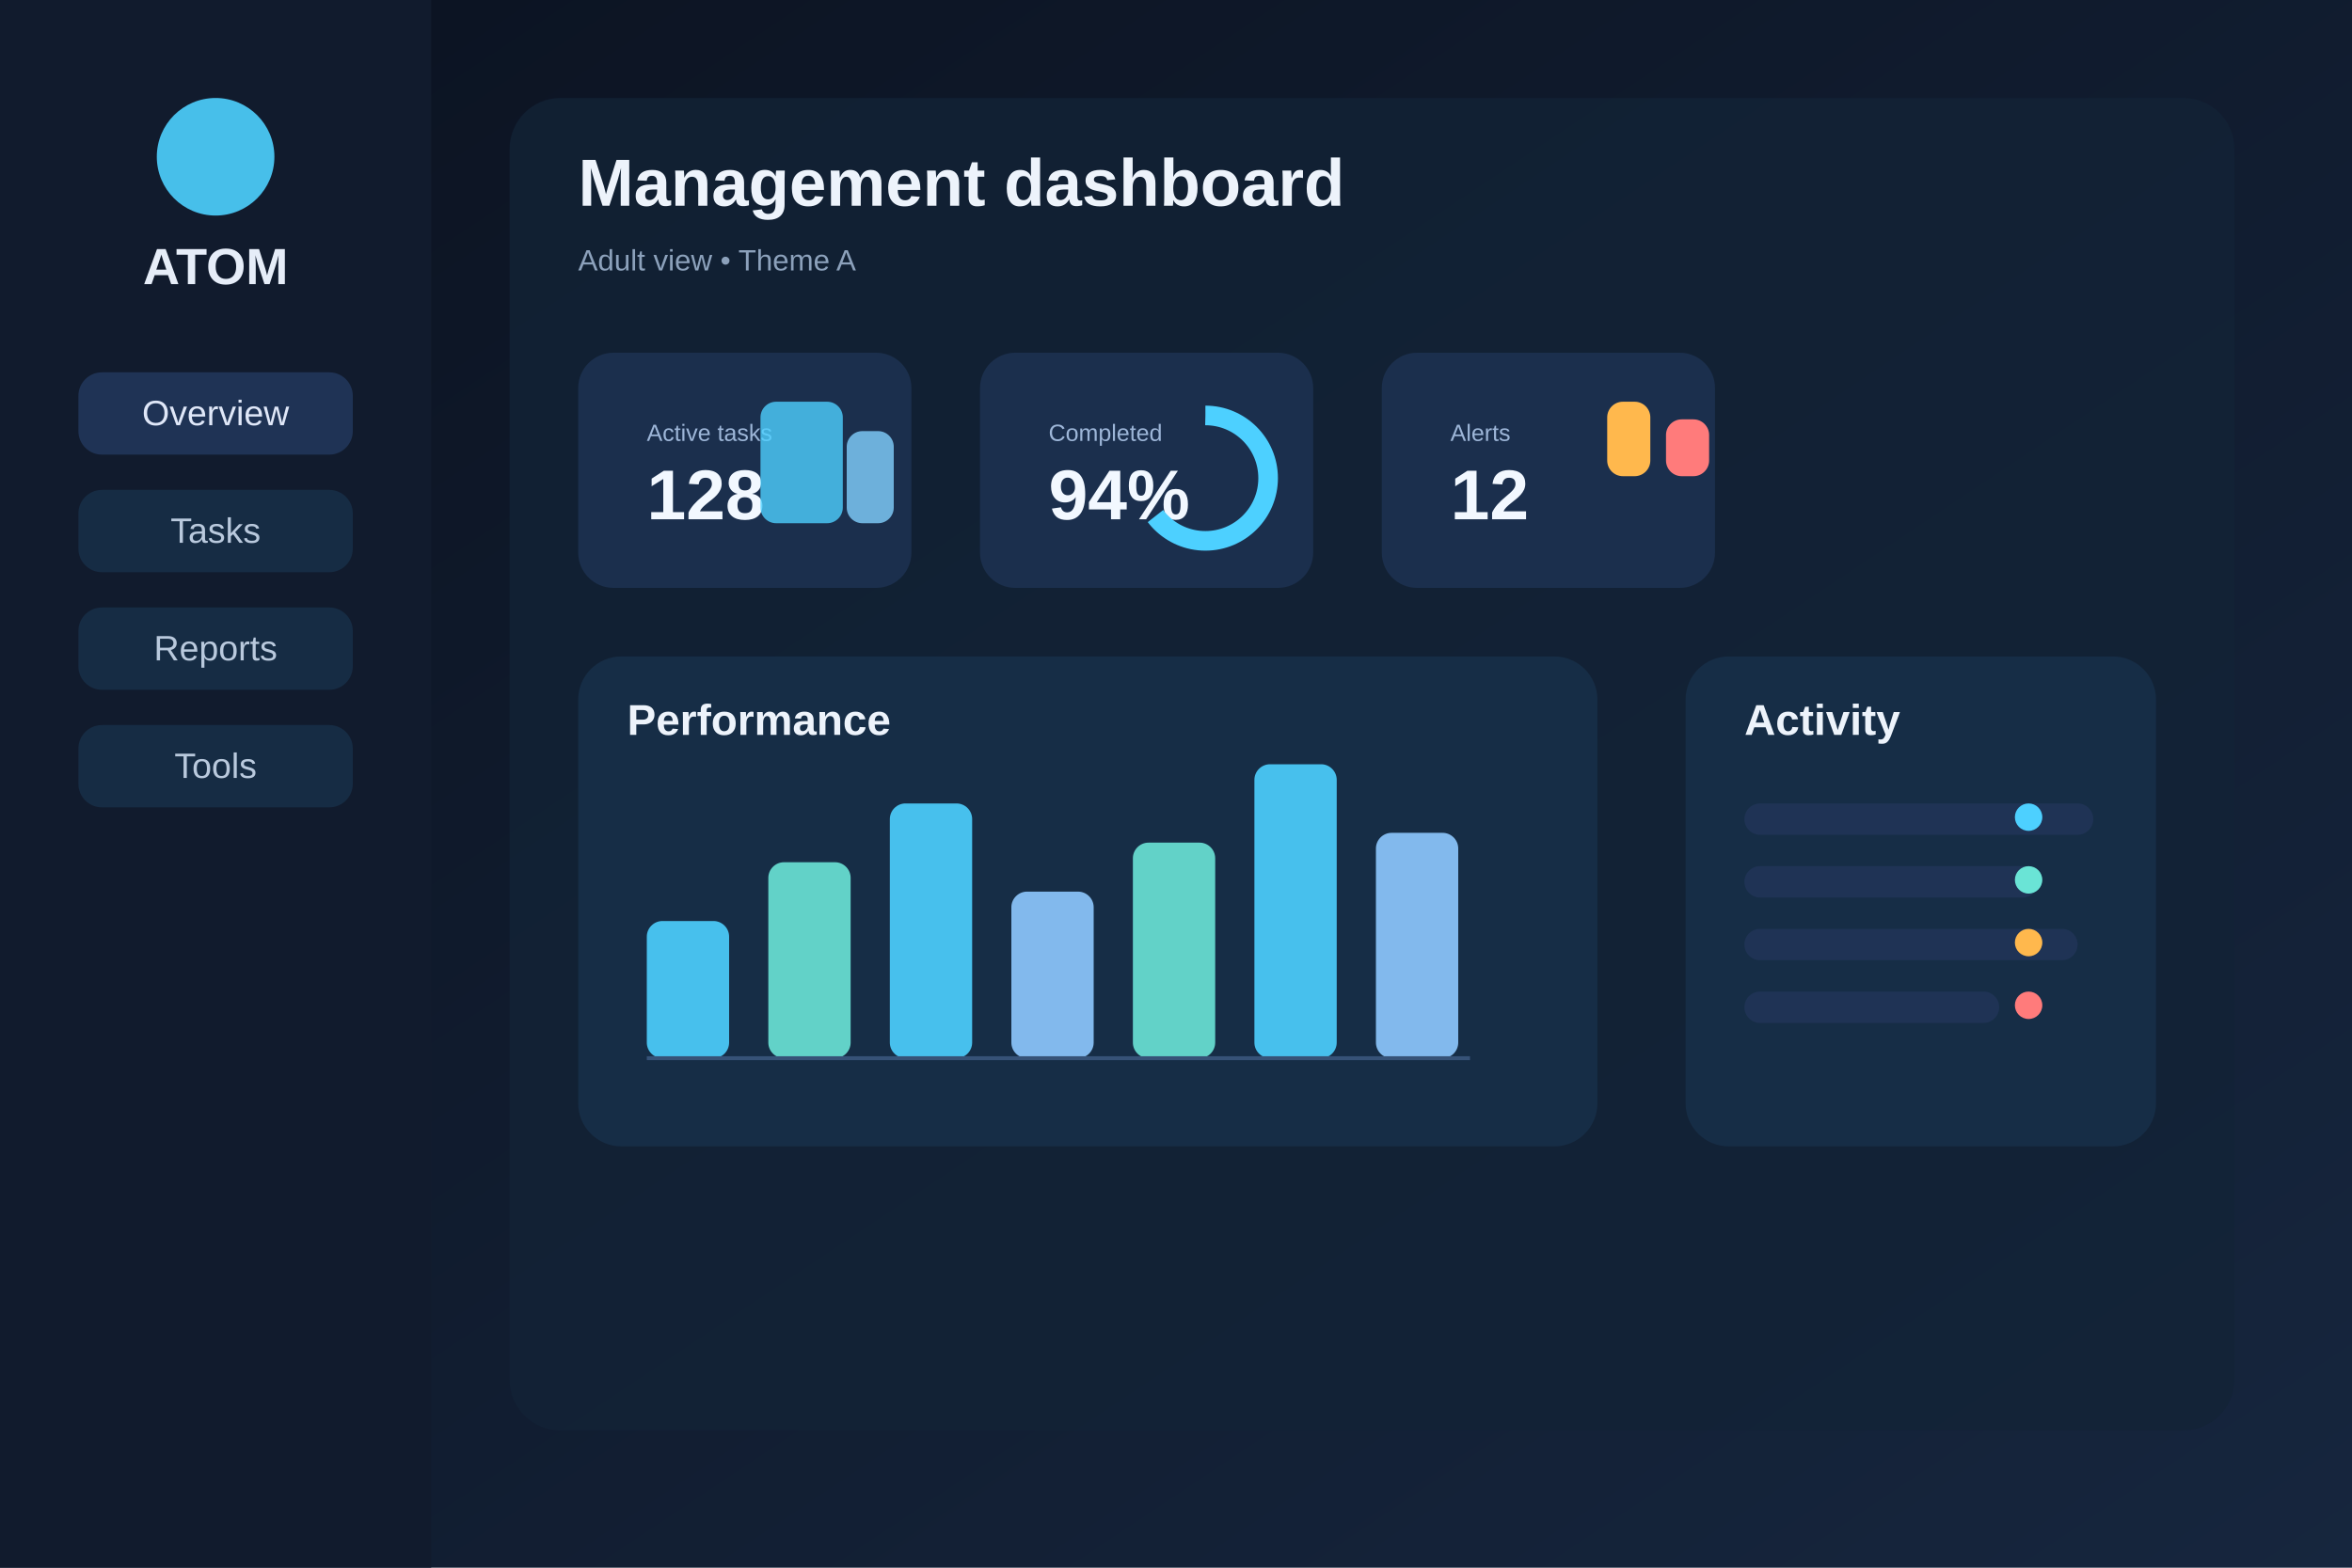
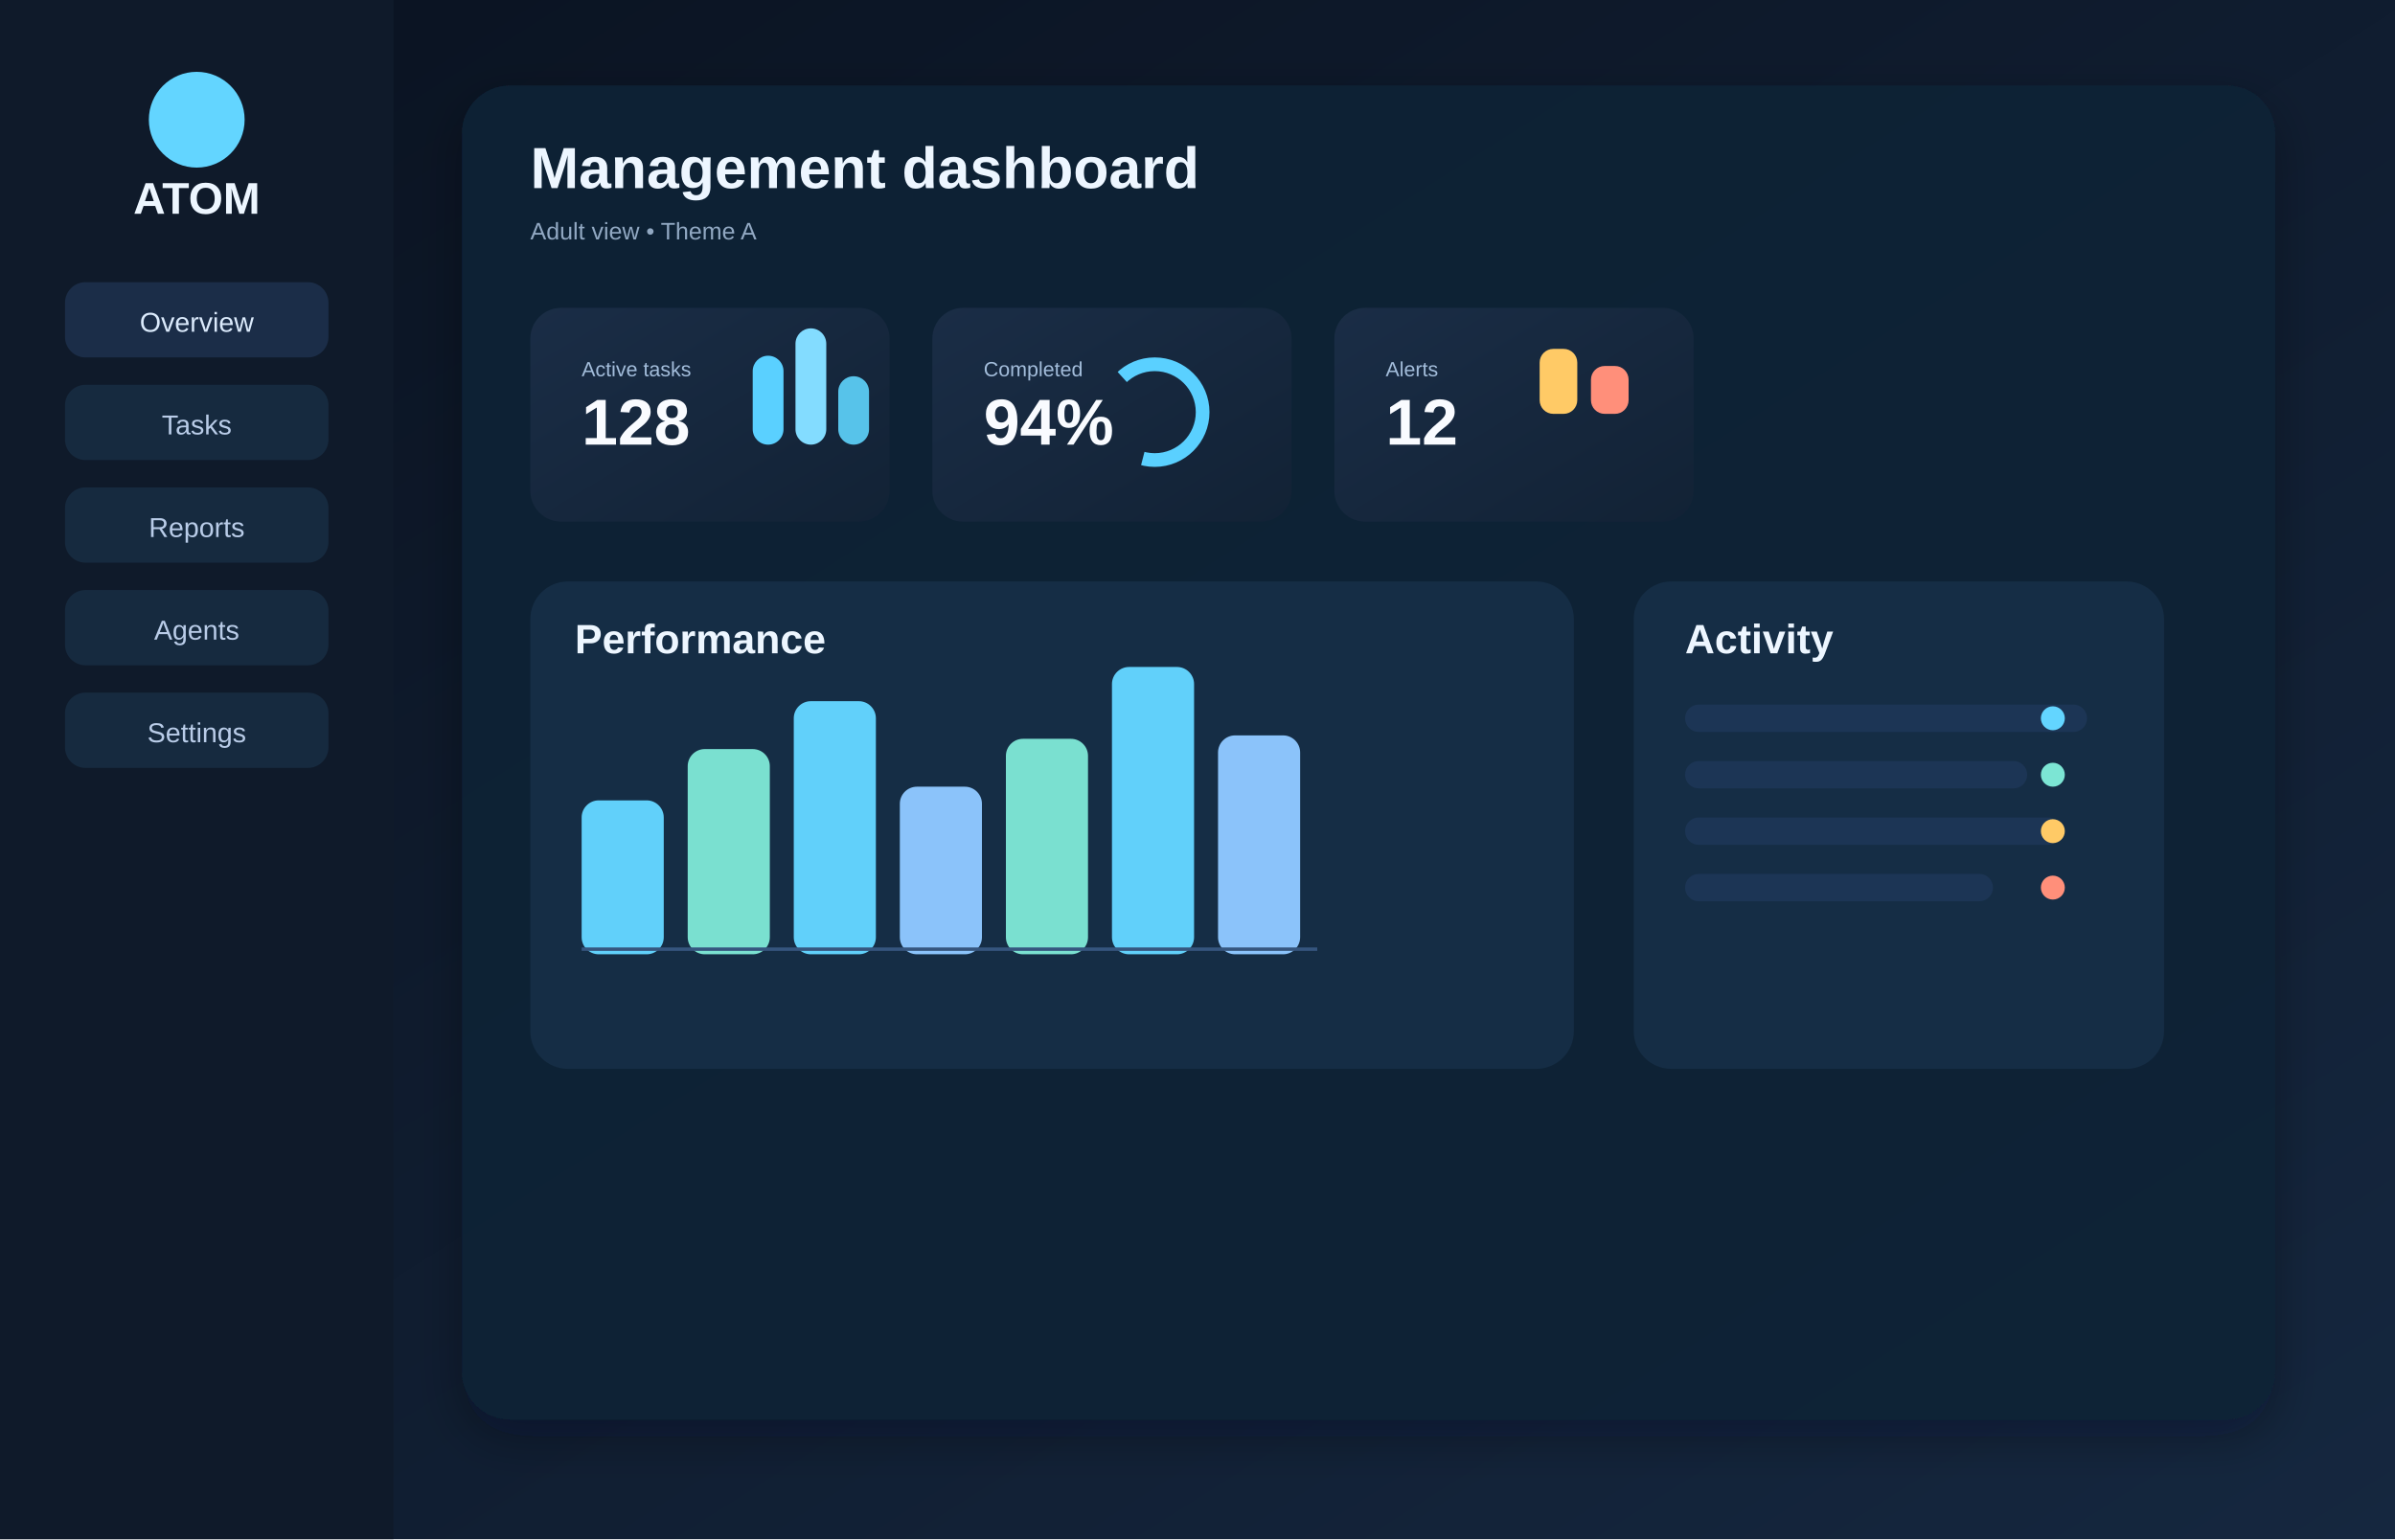
- <svg xmlns="http://www.w3.org/2000/svg" width="1200" height="800" viewBox="0 0 1200 800" role="img" aria-labelledby="title desc">
+ <svg xmlns="http://www.w3.org/2000/svg" width="1400" height="900" viewBox="0 0 1400 900" role="img" aria-labelledby="title desc">
  <defs>
-     <linearGradient id="bgAdult1" x1="0" x2="1" y1="0" y2="1">
-       <stop offset="0%" stop-color="#0b1220" />
-       <stop offset="100%" stop-color="#16263e" />
+     <linearGradient id="bgAdult" x1="0" y1="0" x2="1" y2="1">
+       <stop offset="0%" stop-color="#0a1220" />
+       <stop offset="100%" stop-color="#15273f" />
    </linearGradient>
+     <linearGradient id="cardGrad" x1="0" y1="0" x2="1" y2="1">
+       <stop offset="0%" stop-color="#1a2d46" />
+       <stop offset="100%" stop-color="#122235" />
+     </linearGradient>
+     <filter id="shadow" x="-20%" y="-20%" width="140%" height="160%">
+       <feDropShadow dx="0" dy="10" stdDeviation="14" flood-color="#040c16" flood-opacity="0.35" />
+     </filter>
  </defs>
-   <rect width="1200" height="800" fill="url(#bgAdult1)" />
-   <rect x="0" y="0" width="220" height="800" fill="#111b2d" />
-   <circle cx="110" cy="80" r="30" fill="#4dd0ff" opacity="0.9" />
-   <text x="110" y="145" text-anchor="middle" font-family="Arial, sans-serif" font-size="26" fill="#e6edf8" font-weight="700">ATOM</text>
-   <rect x="40" y="190" width="140" height="42" rx="12" fill="#1f3355" />
-   <text x="110" y="217" text-anchor="middle" font-family="Arial, sans-serif" font-size="18" fill="#dfe7f8">Overview</text>
-   <rect x="40" y="250" width="140" height="42" rx="12" fill="#162c44" />
-   <text x="110" y="277" text-anchor="middle" font-family="Arial, sans-serif" font-size="18" fill="#b9c9dd">Tasks</text>
-   <rect x="40" y="310" width="140" height="42" rx="12" fill="#162c44" />
-   <text x="110" y="337" text-anchor="middle" font-family="Arial, sans-serif" font-size="18" fill="#b9c9dd">Reports</text>
-   <rect x="40" y="370" width="140" height="42" rx="12" fill="#162c44" />
-   <text x="110" y="397" text-anchor="middle" font-family="Arial, sans-serif" font-size="18" fill="#b9c9dd">Tools</text>
-   <rect x="260" y="50" width="880" height="680" rx="26" fill="#122236" opacity="0.78" />
-   <text x="295" y="105" font-family="Arial, sans-serif" font-size="34" fill="#edf3fb" font-weight="700">Management dashboard</text>
-   <text x="295" y="138" font-family="Arial, sans-serif" font-size="15" fill="#8ca1bb">Adult view • Theme A</text>
-   <rect x="295" y="180" width="170" height="120" rx="18" fill="#1b2f4d" />
-   <text x="330" y="225" font-family="Arial, sans-serif" font-size="12" fill="#9db6d8">Active tasks</text>
-   <text x="330" y="265" font-family="Arial, sans-serif" font-size="36" font-weight="700" fill="#f2f8ff">128</text>
-   <rect x="388" y="205" width="42" height="62" rx="8" fill="#4dd0ff" opacity="0.8" />
-   <rect x="432" y="220" width="24" height="47" rx="8" fill="#82d1ff" opacity="0.8" />
-   <rect x="500" y="180" width="170" height="120" rx="18" fill="#1b2f4d" />
-   <text x="535" y="225" font-family="Arial, sans-serif" font-size="12" fill="#9db6d8">Completed</text>
-   <text x="535" y="265" font-family="Arial, sans-serif" font-size="36" font-weight="700" fill="#f2f8ff">94%</text>
-   <circle cx="615" cy="244" r="32" fill="none" stroke="#4dd0ff" stroke-width="10" stroke-dasharray="130 100" transform="rotate(-90 615 244)" />
-   <rect x="705" y="180" width="170" height="120" rx="18" fill="#1b2f4d" />
-   <text x="740" y="225" font-family="Arial, sans-serif" font-size="12" fill="#9db6d8">Alerts</text>
-   <text x="740" y="265" font-family="Arial, sans-serif" font-size="36" font-weight="700" fill="#f2f8ff">12</text>
-   <rect x="820" y="205" width="22" height="38" rx="8" fill="#ffb84d" />
-   <rect x="850" y="214" width="22" height="29" rx="8" fill="#ff7b7b" />
-   <rect x="295" y="335" width="520" height="250" rx="22" fill="#162d46" />
-   <text x="320" y="375" font-family="Arial, sans-serif" font-size="22" fill="#edf3fb" font-weight="700">Performance</text>
-   <g opacity="0.9">
-     <rect x="330" y="470" width="42" height="70" rx="8" fill="#4dd0ff" />
-     <rect x="392" y="440" width="42" height="100" rx="8" fill="#6ae4d6" />
-     <rect x="454" y="410" width="42" height="130" rx="8" fill="#4dd0ff" />
-     <rect x="516" y="455" width="42" height="85" rx="8" fill="#8ec9ff" />
-     <rect x="578" y="430" width="42" height="110" rx="8" fill="#6ae4d6" />
-     <rect x="640" y="390" width="42" height="150" rx="8" fill="#4dd0ff" />
-     <rect x="702" y="425" width="42" height="115" rx="8" fill="#8ec9ff" />
+   <rect width="1400" height="900" fill="url(#bgAdult)" />
+   <rect x="0" y="0" width="230" height="900" fill="#0f1a2a" />
+   <circle cx="115" cy="70" r="28" fill="#63d5ff" />
+   <text x="115" y="125" text-anchor="middle" font-family="Segoe UI, Arial, sans-serif" font-size="26" font-weight="700" fill="#edf6ff">ATOM</text>
+   <g fill="#dbeafc" font-family="Segoe UI, Arial, sans-serif" font-size="16">
+     <rect x="38" y="165" width="154" height="44" rx="12" fill="#1b2d48" />
+     <text x="115" y="194" text-anchor="middle">Overview</text>
+     <rect x="38" y="225" width="154" height="44" rx="12" fill="#162a3f" />
+     <text x="115" y="254" text-anchor="middle" fill="#b9cce8">Tasks</text>
+     <rect x="38" y="285" width="154" height="44" rx="12" fill="#162a3f" />
+     <text x="115" y="314" text-anchor="middle" fill="#b9cce8">Reports</text>
+     <rect x="38" y="345" width="154" height="44" rx="12" fill="#162a3f" />
+     <text x="115" y="374" text-anchor="middle" fill="#b9cce8">Agents</text>
+     <rect x="38" y="405" width="154" height="44" rx="12" fill="#162a3f" />
+     <text x="115" y="434" text-anchor="middle" fill="#b9cce8">Settings</text>
  </g>
-   <line x1="330" y1="540" x2="750" y2="540" stroke="#365277" stroke-width="2" />
-   <rect x="860" y="335" width="240" height="250" rx="22" fill="#162d46" />
-   <text x="890" y="375" font-family="Arial, sans-serif" font-size="22" fill="#edf3fb" font-weight="700">Activity</text>
-   <rect x="890" y="410" width="178" height="16" rx="8" fill="#1f3355" />
-   <rect x="890" y="442" width="150" height="16" rx="8" fill="#1f3355" />
-   <rect x="890" y="474" width="170" height="16" rx="8" fill="#1f3355" />
-   <rect x="890" y="506" width="130" height="16" rx="8" fill="#1f3355" />
-   <circle cx="1035" cy="417" r="7" fill="#4dd0ff" />
-   <circle cx="1035" cy="449" r="7" fill="#6ae4d6" />
-   <circle cx="1035" cy="481" r="7" fill="#ffb84d" />
-   <circle cx="1035" cy="513" r="7" fill="#ff7b7b" />
+   <rect x="270" y="50" width="1060" height="780" rx="28" fill="#102235" opacity="0.9" filter="url(#shadow)" />
+   <g font-family="Segoe UI, Arial, sans-serif">
+     <text x="310" y="110" font-size="34" font-weight="700" fill="#edf6ff">Management dashboard</text>
+     <text x="310" y="140" font-size="14" fill="#91a8c2">Adult view • Theme A</text>
+   </g>
+   <g>
+     <rect x="310" y="180" width="210" height="125" rx="18" fill="url(#cardGrad)" />
+     <text x="340" y="220" font-family="Segoe UI, Arial, sans-serif" font-size="12" fill="#a3bddb">Active tasks</text>
+     <text x="340" y="260" font-family="Segoe UI, Arial, sans-serif" font-size="38" font-weight="700" fill="#f9fbff">128</text>
+     <rect x="440" y="208" width="18" height="52" rx="9" fill="#5ad0ff" />
+     <rect x="465" y="192" width="18" height="68" rx="9" fill="#83dcff" />
+     <rect x="490" y="220" width="18" height="40" rx="9" fill="#57c3ea" />
+     <rect x="545" y="180" width="210" height="125" rx="18" fill="url(#cardGrad)" />
+     <text x="575" y="220" font-size="12" fill="#a3bddb" font-family="Segoe UI, Arial, sans-serif">Completed</text>
+     <text x="575" y="260" font-size="38" font-weight="700" fill="#f9fbff" font-family="Segoe UI, Arial, sans-serif">94%</text>
+     <circle cx="675" cy="241" r="28" fill="none" stroke="#5ad0ff" stroke-width="8" stroke-dasharray="95 60" transform="rotate(-90 675 241)" />
+     <rect x="780" y="180" width="210" height="125" rx="18" fill="url(#cardGrad)" />
+     <text x="810" y="220" font-size="12" fill="#a3bddb" font-family="Segoe UI, Arial, sans-serif">Alerts</text>
+     <text x="810" y="260" font-size="38" font-weight="700" fill="#f9fbff" font-family="Segoe UI, Arial, sans-serif">12</text>
+     <rect x="900" y="204" width="22" height="38" rx="8" fill="#ffca66" />
+     <rect x="930" y="214" width="22" height="28" rx="8" fill="#ff8f7a" />
+   </g>
+   <g>
+     <rect x="310" y="340" width="610" height="285" rx="22" fill="#152d45" />
+     <text x="336" y="382" font-size="24" font-weight="700" fill="#edf6ff" font-family="Segoe UI, Arial, sans-serif">Performance</text>
+     <g opacity="0.97">
+       <rect x="340" y="468" width="48" height="90" rx="10" fill="#63d5ff" />
+       <rect x="402" y="438" width="48" height="120" rx="10" fill="#7ce5d4" />
+       <rect x="464" y="410" width="48" height="148" rx="10" fill="#63d5ff" />
+       <rect x="526" y="460" width="48" height="98" rx="10" fill="#8ec7ff" />
+       <rect x="588" y="432" width="48" height="126" rx="10" fill="#7ce5d4" />
+       <rect x="650" y="390" width="48" height="168" rx="10" fill="#63d5ff" />
+       <rect x="712" y="430" width="48" height="128" rx="10" fill="#8ec7ff" />
+     </g>
+     <line x1="340" y1="555" x2="770" y2="555" stroke="#35557e" stroke-width="2" />
+   </g>
+   <g>
+     <rect x="955" y="340" width="310" height="285" rx="22" fill="#152d45" />
+     <text x="985" y="382" font-size="24" font-weight="700" fill="#edf6ff" font-family="Segoe UI, Arial, sans-serif">Activity</text>
+     <g fill="#cfe1f9" font-family="Segoe UI, Arial, sans-serif" font-size="15">
+       <rect x="985" y="412" width="235" height="16" rx="8" fill="#1c3555" />
+       <rect x="985" y="445" width="200" height="16" rx="8" fill="#1c3555" />
+       <rect x="985" y="478" width="220" height="16" rx="8" fill="#1c3555" />
+       <rect x="985" y="511" width="180" height="16" rx="8" fill="#1c3555" />
+       <circle cx="1200" cy="420" r="7" fill="#63d5ff" />
+       <circle cx="1200" cy="453" r="7" fill="#7ce5d4" />
+       <circle cx="1200" cy="486" r="7" fill="#ffca66" />
+       <circle cx="1200" cy="519" r="7" fill="#ff8f7a" />
+     </g>
+   </g>
</svg>
